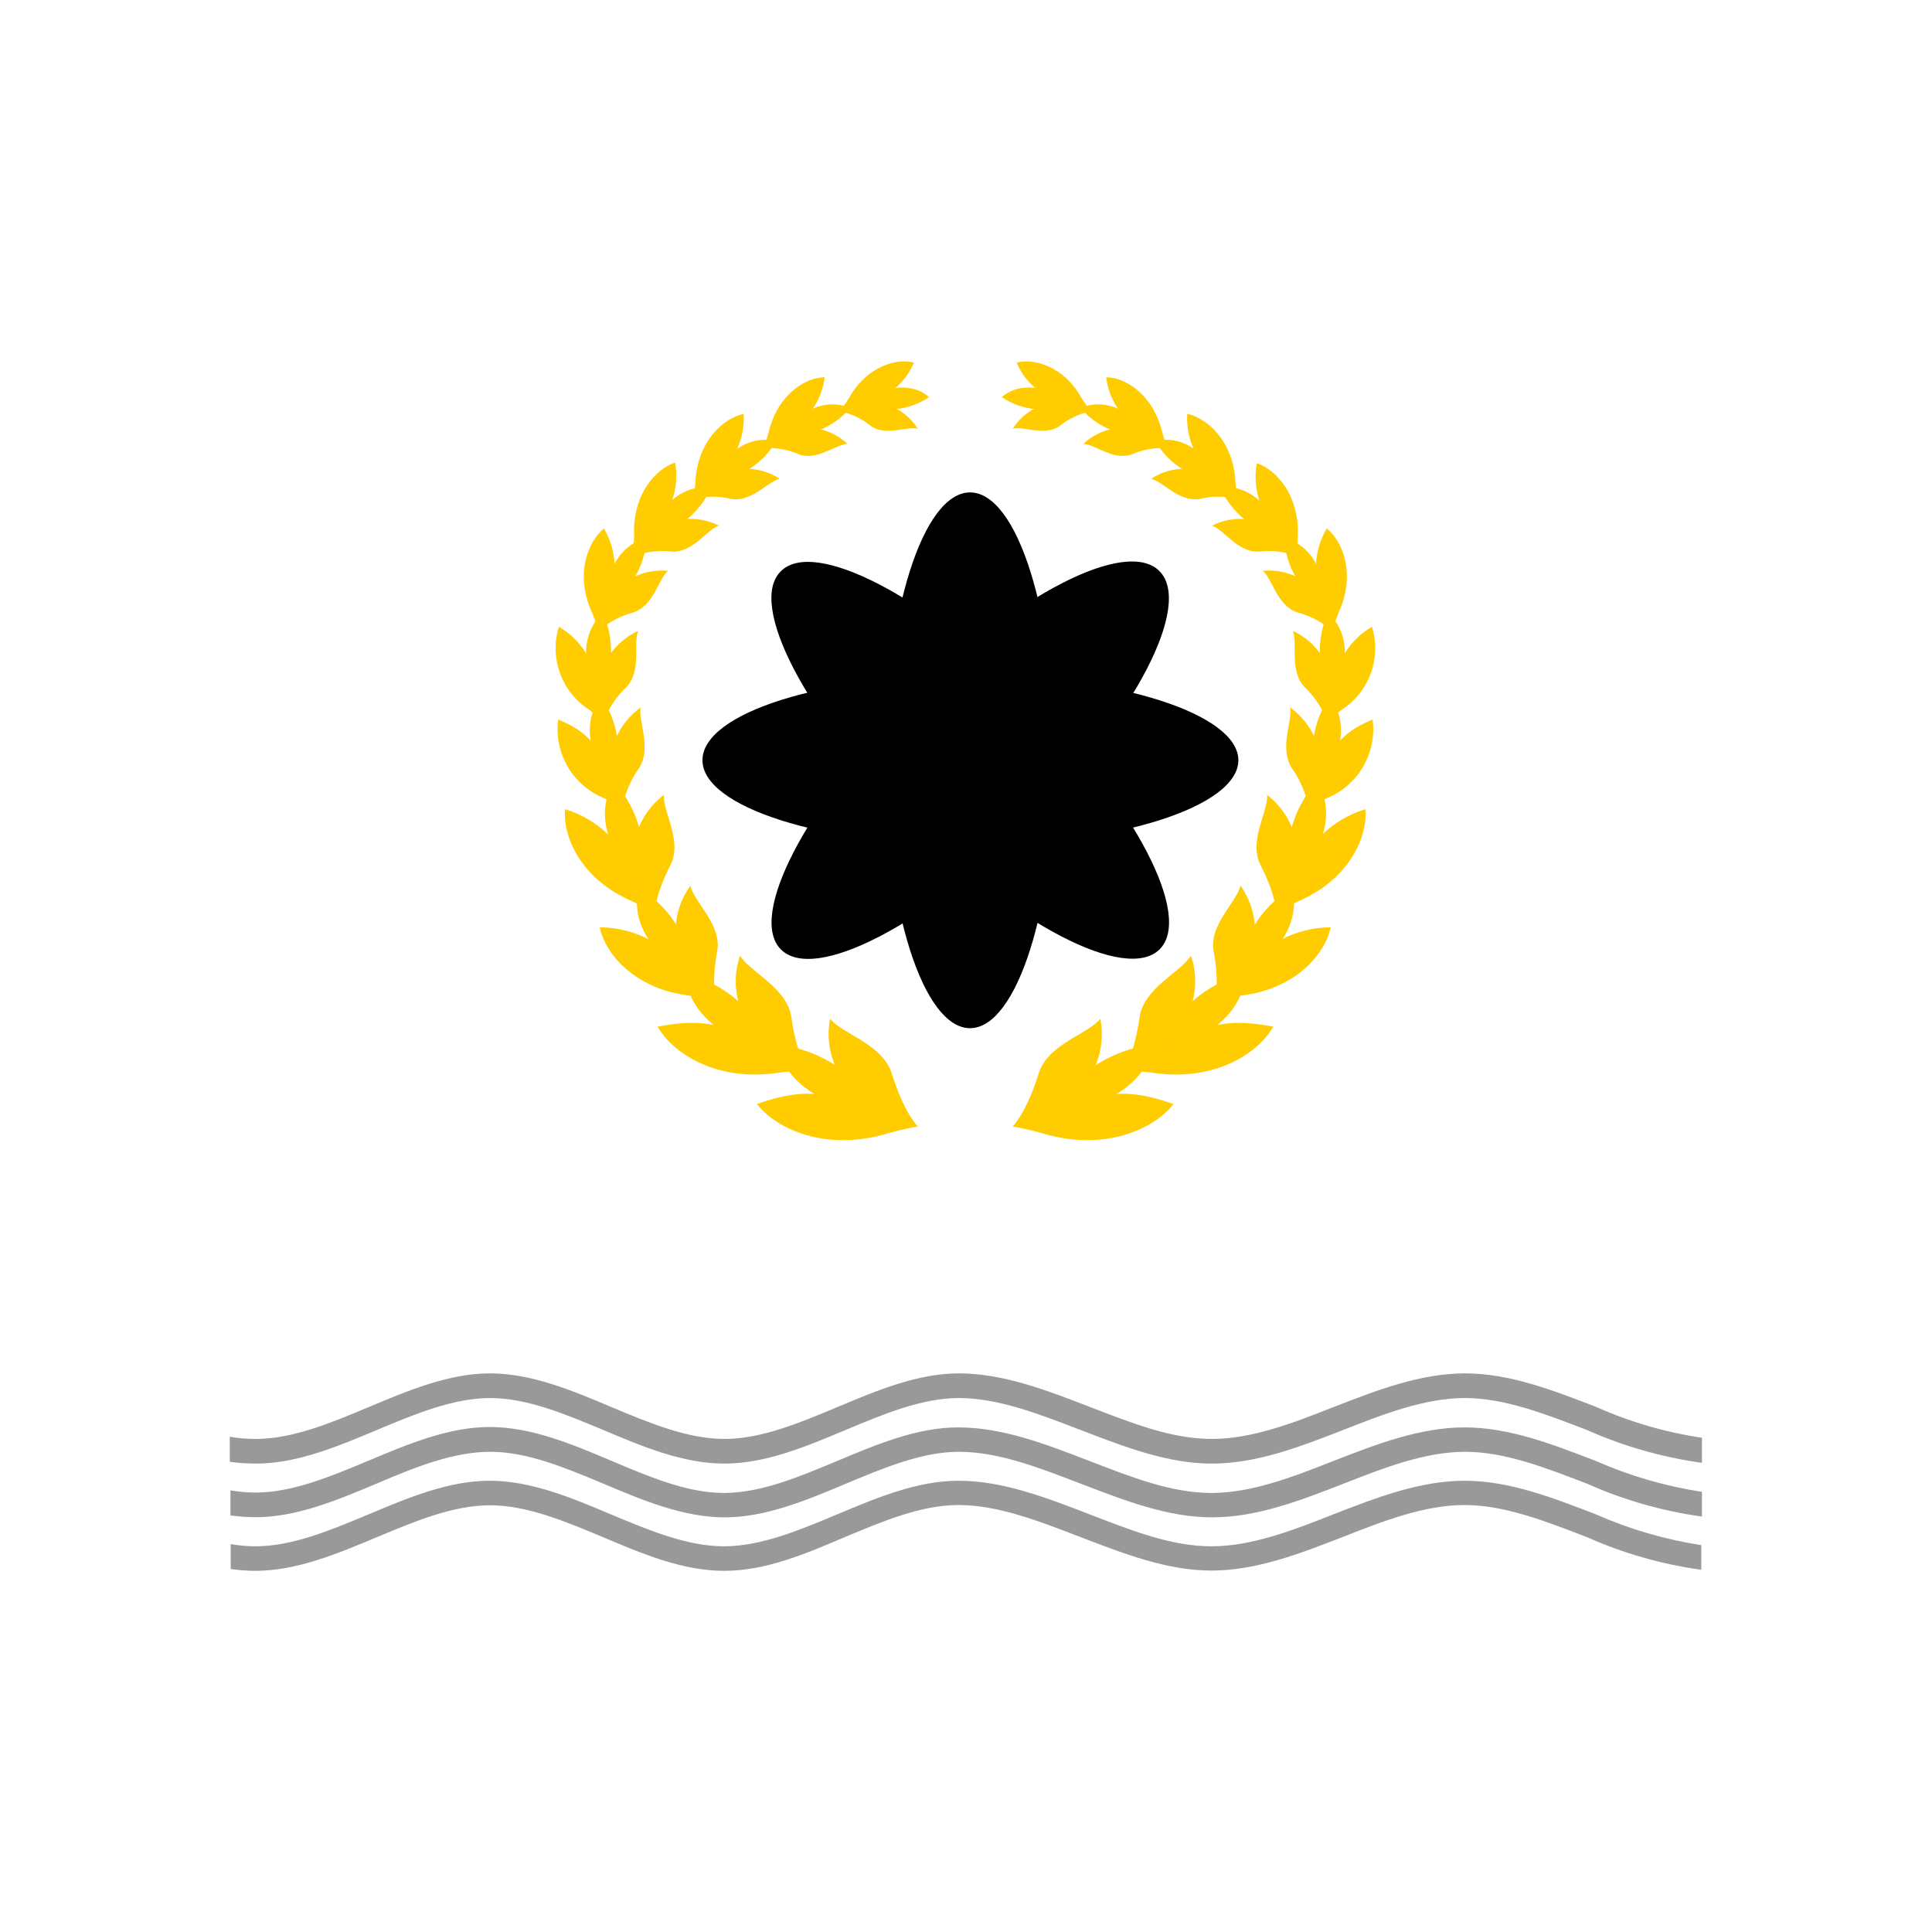
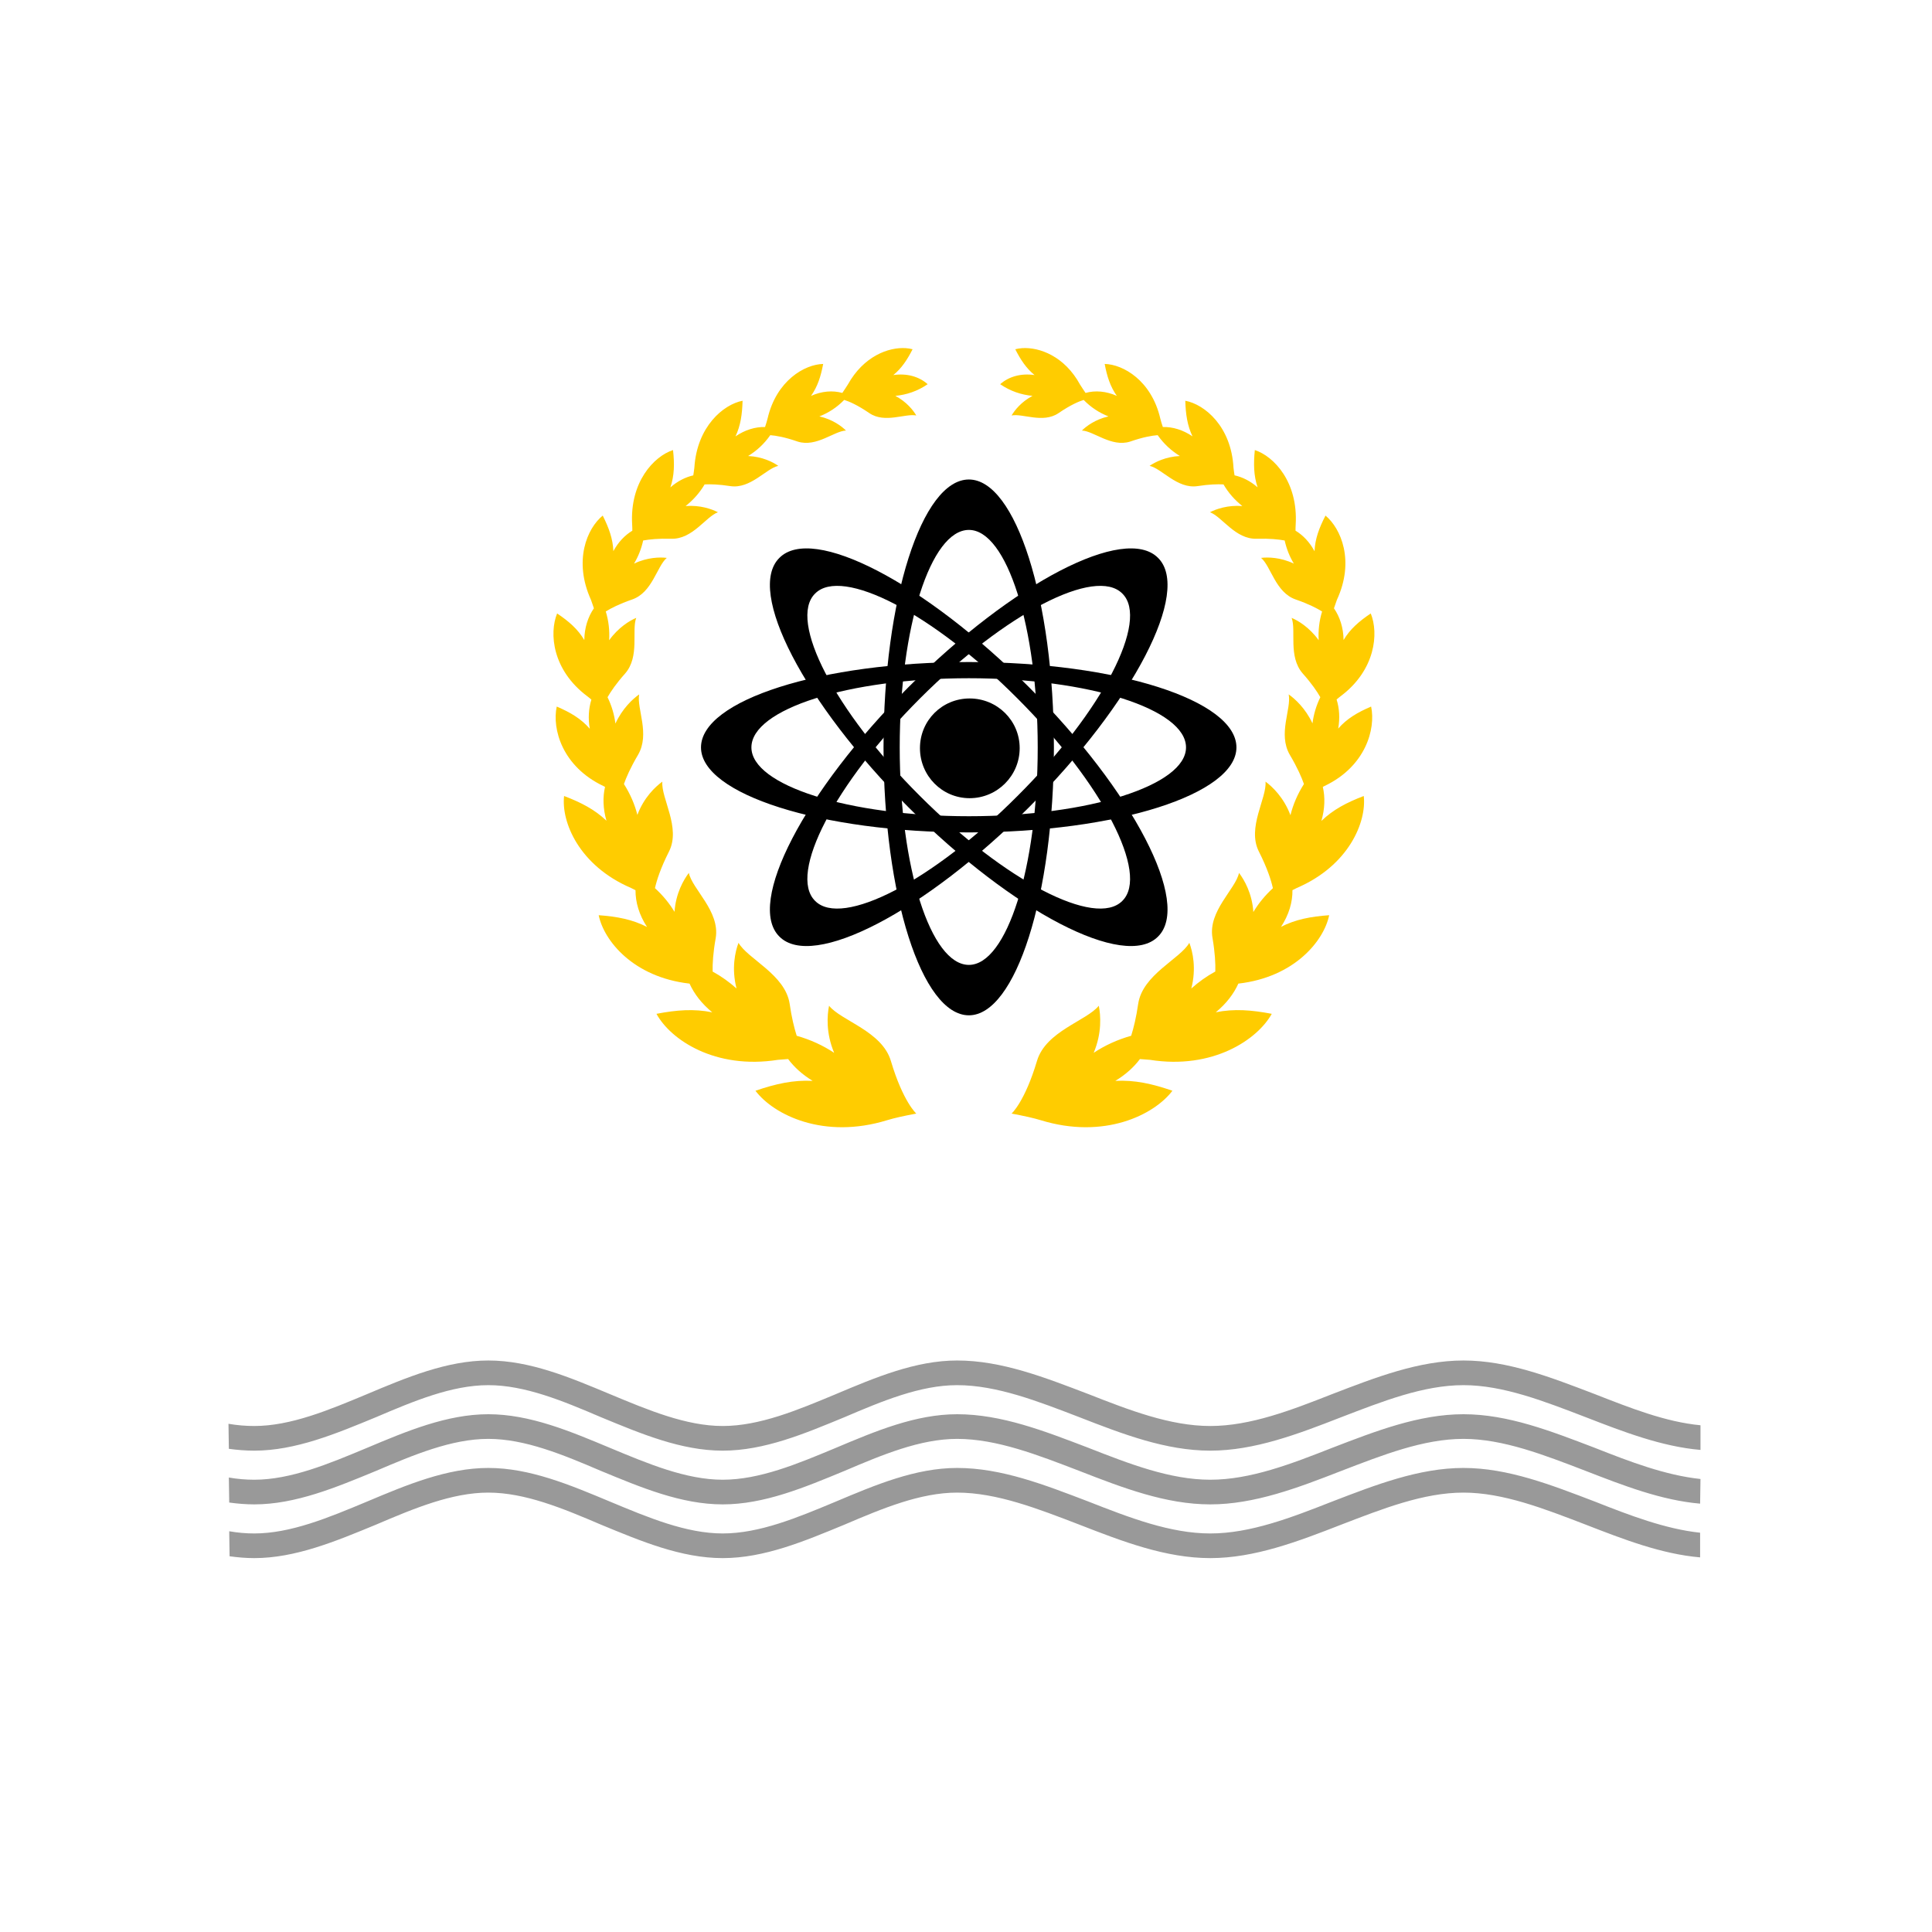
<svg xmlns="http://www.w3.org/2000/svg" id="city_obn" data-name="obn" width="52.5mm" height="52.5mm" viewBox="0 0 148.82 148.82">
-   <g id="obn">
-     <path d="M17.77,118.94a11,11,0,0,0,1.9.17c2.83,0,5.75-1.22,8.67-2.44,3.09-1.3,6.21-2.61,9.38-2.61s6.29,1.3,9.38,2.61c2.92,1.22,5.84,2.44,8.67,2.44s5.75-1.22,8.67-2.44c3.09-1.3,6.21-2.61,9.38-2.61h0c3.43,0,6.77,1.3,10.09,2.58s6.32,2.47,9.41,2.47,6.24-1.22,9.41-2.47c3.34-1.3,6.66-2.58,10.09-2.58h0c3.43,0,6.77,1.3,10.09,2.58a32.24,32.24,0,0,0,8.14,2.38v1.9a32.73,32.73,0,0,1-8.82-2.52c-3.17-1.22-6.35-2.47-9.41-2.47h0c-3.09,0-6.24,1.22-9.41,2.47-3.34,1.3-6.66,2.58-10.09,2.58s-6.75-1.3-10.09-2.58c-3.17-1.22-6.35-2.47-9.41-2.47h0c-2.83,0-5.75,1.22-8.67,2.44C62.08,119.68,59,121,55.79,121s-6.29-1.3-9.38-2.61c-2.92-1.22-5.84-2.44-8.67-2.44s-5.75,1.22-8.67,2.44C26,119.68,22.85,121,19.67,121a14.27,14.27,0,0,1-1.9-.14l0-1.93Zm113.33-8.16v1.9a32.92,32.92,0,0,1-8.84-2.52c-3.17-1.22-6.35-2.47-9.41-2.47h0c-3.09,0-6.24,1.22-9.41,2.47-3.34,1.3-6.66,2.58-10.09,2.58s-6.75-1.3-10.09-2.58c-3.17-1.22-6.35-2.47-9.41-2.47h0c-2.83,0-5.75,1.22-8.67,2.44-3.09,1.3-6.21,2.61-9.38,2.61s-6.29-1.3-9.38-2.61c-2.92-1.22-5.84-2.44-8.67-2.44s-5.75,1.22-8.67,2.44c-3.09,1.3-6.21,2.61-9.38,2.61a15.13,15.13,0,0,1-2-.14l0-1.93a11.4,11.4,0,0,0,2,.17c2.83,0,5.75-1.22,8.67-2.44,3.09-1.3,6.21-2.61,9.38-2.61s6.29,1.3,9.38,2.61c2.92,1.22,5.84,2.44,8.67,2.44s5.75-1.22,8.67-2.44c3.09-1.3,6.21-2.61,9.38-2.61h0c3.43,0,6.77,1.3,10.09,2.58s6.32,2.47,9.41,2.47,6.24-1.22,9.41-2.47c3.34-1.3,6.66-2.58,10.09-2.58h0c3.43,0,6.77,1.3,10.09,2.58a31.3,31.3,0,0,0,8.16,2.38Zm0,4.14v1.9a32.73,32.73,0,0,1-8.82-2.52c-3.17-1.22-6.35-2.47-9.41-2.47h0c-3.09,0-6.24,1.22-9.41,2.47-3.34,1.3-6.66,2.58-10.09,2.58s-6.75-1.3-10.09-2.58c-3.17-1.22-6.35-2.47-9.41-2.47h0c-2.83,0-5.75,1.22-8.67,2.44-3.09,1.3-6.21,2.61-9.38,2.61s-6.29-1.3-9.38-2.61c-2.92-1.22-5.84-2.44-8.67-2.44S32,113,29.06,114.26c-3.09,1.3-6.21,2.61-9.38,2.61a14.7,14.7,0,0,1-1.93-.14l0-1.93a11.32,11.32,0,0,0,1.93.17c2.83,0,5.75-1.22,8.67-2.44,3.09-1.3,6.21-2.61,9.38-2.61s6.29,1.3,9.38,2.61C50,113.75,52.92,115,55.76,115s5.75-1.22,8.67-2.44c3.09-1.3,6.21-2.61,9.38-2.61h0c3.43,0,6.77,1.3,10.09,2.58S90.23,115,93.32,115s6.24-1.22,9.41-2.47c3.34-1.3,6.66-2.58,10.09-2.58h0c3.43,0,6.77,1.3,10.09,2.58a32.43,32.43,0,0,0,8.16,2.38v0Z" style="fill: #999" />
-     <g id="_980254704" data-name=" 980254704">
-       <path d="M74.72,37.93c3.63,0,6.55,9.24,6.55,20.64S78.32,79.2,74.72,79.2,68.17,70,68.17,58.56,71.12,37.93,74.72,37.93Zm0,3.88c2.95,0,5.33,7.51,5.33,16.75s-2.38,16.75-5.33,16.75-5.33-7.51-5.33-16.75S71.77,41.81,74.72,41.81Z" />
-       <path d="M60.15,44c2.55-2.55,11.17,1.9,19.22,9.95S91.9,70.58,89.32,73.13s-11.17-1.9-19.22-9.95S57.57,46.52,60.15,44Zm2.75,2.75C65,44.65,72,48.25,78.52,54.79S88.67,68.31,86.6,70.41,77.53,68.88,71,62.33,60.83,48.81,62.9,46.71Z" />
-       <path d="M54.11,58.56c0-3.63,9.24-6.55,20.64-6.55S95.39,55,95.39,58.56s-9.24,6.55-20.64,6.55S54.11,62.16,54.11,58.56Zm3.88,0c0-2.95,7.51-5.33,16.75-5.33S91.5,55.62,91.5,58.56,84,63.89,74.75,63.89,58,61.51,58,58.56Z" />
-       <path d="M60.15,73.13C57.6,70.58,62.05,62,70.1,53.91S86.77,41.39,89.32,44s-1.9,11.17-9.95,19.22S62.7,75.71,60.15,73.13Zm2.75-2.75c-2.07-2.07,1.53-9.07,8.08-15.62S84.5,44.62,86.6,46.69s-1.53,9.07-8.08,15.62S65,72.45,62.9,70.38Z" />
-       <path d="M74.81,54.79A3.83,3.83,0,1,1,71,58.62,3.83,3.83,0,0,1,74.81,54.79Z" />
-     </g>
-     <g id="_980250608" data-name=" 980250608">
-       <g>
-         <path d="M78,86.77s1-.91,2-4.05c0.68-2.3,3.83-3.06,4.76-4.25,0.26,1.28.4,4.48-3.37,7.14,3.83-1.84,6.07-1.59,9-.57-1.42,1.87-5.27,3.74-10.15,2.24A21.62,21.62,0,0,0,78,86.77Z" style="fill: #fc0" />
-         <path d="M88.84,80.45a10.7,10.7,0,0,0-7.94,5.24C85.58,85.44,88.44,83.08,88.84,80.45Z" style="fill: #fc0" />
-       </g>
-       <g>
-         <path d="M86.49,82.46s0.85-1,1.3-4.14c0.34-2.27,3.23-3.46,3.94-4.71,0.43,1.19,1,4.22-2.21,7.26,3.4-2.27,5.58-2.35,8.56-1.79-1.11,2-4.51,4.31-9.38,3.54C88.13,82.54,87.53,82.52,86.49,82.46Z" style="fill: #fc0" />
-         <path d="M95.92,74.95A10.38,10.38,0,0,0,89.06,81C93.49,80.16,95.9,77.53,95.92,74.95Z" style="fill: #fc0" />
-       </g>
-       <g>
-         <path d="M93.54,77.13s0.45-1.08-.06-3.91c-0.34-2,1.79-3.74,2.07-5A6,6,0,0,1,95.7,75a8.35,8.35,0,0,1,6.8-3.57c-0.4,2-2.66,4.79-7,5.27a19.35,19.35,0,0,0-1.93.37v0Z" style="fill: #fc0" />
-         <path d="M99.5,68.4a8.81,8.81,0,0,0-4.17,6.89C98.87,73.47,100.18,70.64,99.5,68.4Z" style="fill: #fc0" />
-       </g>
-       <g>
-         <path d="M98.28,70.33s0.11-1.16-1.19-3.71c-0.94-1.87.62-4.11,0.51-5.39a6,6,0,0,1,2.1,6.49,8.31,8.31,0,0,1,5.47-5.39c0.2,2-1.13,5.36-5.16,7.09C99.55,69.65,99.07,69.87,98.28,70.33Z" style="fill: #fc0" />
-         <path d="M101.42,60.24a8.65,8.65,0,0,0-2,7.8C102.33,65.28,102.76,62.16,101.42,60.24Z" style="fill: #fc0" />
-       </g>
-       <g>
-         <path d="M100.8,62.31a7.45,7.45,0,0,0-1.33-3.2c-0.94-1.59.11-3.54-.09-4.62a5.86,5.86,0,0,1,2.35,5.58c0.82-2.86,2-3.8,4-4.65a5.73,5.73,0,0,1-3.6,6.09A10,10,0,0,0,100.8,62.31Z" style="fill: #fc0" />
-         <path d="M102.44,53.66a7.35,7.35,0,0,0-.88,6.72C103.66,58,103.72,55.33,102.44,53.66Z" style="fill: #fc0" />
-       </g>
-       <g>
-         <path d="M102.25,55.62a6.79,6.79,0,0,0-1.79-2.72c-1.16-1.3-.48-3.32-0.88-4.31a5.46,5.46,0,0,1,3.15,4.76,5.88,5.88,0,0,1,2.95-5.07,5.62,5.62,0,0,1-2.32,6.38,12,12,0,0,0-1.13,1Z" style="fill: #fc0" />
-         <path d="M102.3,47.2a7,7,0,0,0,.31,6.43C104.17,51,103.75,48.53,102.3,47.2Z" style="fill: #fc0" />
-       </g>
-       <g>
-         <path d="M102.61,48.59a6.5,6.5,0,0,0-2.69-1.42c-1.56-.54-1.9-2.55-2.64-3.2A4.87,4.87,0,0,1,102,46.43a6,6,0,0,1,.2-5.73c1.22,1,2.27,3.51.91,6.49a14.44,14.44,0,0,0-.48,1.39h0Z" style="fill: #fc0" />
-         <path d="M98.93,41.47A6.53,6.53,0,0,0,102,46.71C102.19,43.77,100.71,41.84,98.93,41.47Z" style="fill: #fc0" />
-       </g>
-       <g>
-         <path d="M99.95,42.86a6.19,6.19,0,0,0-3-.37c-1.64.06-2.66-1.7-3.6-2a4.87,4.87,0,0,1,5.3.6,5.9,5.9,0,0,1-1.84-5.41c1.47,0.48,3.34,2.47,3.15,5.75A13.94,13.94,0,0,0,99.95,42.86Z" style="fill: #fc0" />
-         <path d="M94,37.56a6.52,6.52,0,0,0,4.79,3.8C97.82,38.55,95.81,37.3,94,37.56Z" style="fill: #fc0" />
-       </g>
-       <g>
-         <path d="M95.33,38.44a6.08,6.08,0,0,0-2.95,0c-1.56.23-2.78-1.33-3.71-1.56a4.74,4.74,0,0,1,5.19,0,5.68,5.68,0,0,1-2.41-5c1.47,0.31,3.51,2,3.71,5.16,0,0.37.09,0.77,0.2,1.42h0Z" style="fill: #fc0" />
-         <path d="M89,34a6.31,6.31,0,0,0,5,3.09C92.78,34.47,90.68,33.51,89,34Z" style="fill: #fc0" />
-       </g>
-       <g>
-         <path d="M89.91,34.53a5.57,5.57,0,0,0-2.75.48c-1.42.48-2.81-.79-3.71-0.82a4.48,4.48,0,0,1,4.82-.88,5.38,5.38,0,0,1-3.06-4.25c1.42,0,3.6,1.28,4.31,4.22a10.93,10.93,0,0,0,.43,1.28Z" style="fill: #fc0" />
-         <path d="M83.25,31.44a6,6,0,0,0,5.22,2.07C86.91,31.27,84.78,30.73,83.25,31.44Z" style="fill: #fc0" />
-       </g>
-       <g>
-         <path d="M84,31.69a5.43,5.43,0,0,0-2.38,1.13c-1.16.79-2.75,0-3.6,0.2a4.29,4.29,0,0,1,4.17-2,5.14,5.14,0,0,1-3.88-3.09c1.3-.34,3.6.23,5,2.72,0.17,0.28.37,0.57,0.71,1v0Z" style="fill: #fc0" />
-         <path d="M77.16,30.59a5.65,5.65,0,0,0,5.27.54C80.45,29.51,78.35,29.54,77.16,30.59Z" style="fill: #fc0" />
-       </g>
-     </g>
-     <g id="_980223152" data-name=" 980223152">
-       <g>
-         <path d="M70.7,86.77s-1-.91-2-4.05c-0.68-2.3-3.83-3.06-4.76-4.25-0.26,1.28-.4,4.48,3.37,7.14-3.83-1.84-6.07-1.59-9-.57,1.42,1.87,5.27,3.74,10.15,2.24A21.62,21.62,0,0,1,70.7,86.77Z" style="fill: #fc0" />
-         <path d="M59.9,80.45a10.7,10.7,0,0,1,7.94,5.24C63.16,85.44,60.29,83.08,59.9,80.45Z" style="fill: #fc0" />
-       </g>
-       <g>
-         <path d="M62.25,82.46s-0.85-1-1.3-4.14c-0.34-2.27-3.23-3.46-3.94-4.71-0.43,1.19-1,4.22,2.21,7.26-3.4-2.27-5.58-2.35-8.56-1.79,1.11,2,4.51,4.31,9.38,3.54C60.6,82.54,61.2,82.52,62.25,82.46Z" style="fill: #fc0" />
-         <path d="M52.81,74.95A10.38,10.38,0,0,1,59.67,81C55.25,80.16,52.84,77.53,52.81,74.95Z" style="fill: #fc0" />
-       </g>
-       <g>
-         <path d="M55.19,77.13s-0.45-1.08.06-3.91c0.34-2-1.79-3.74-2.07-5A6,6,0,0,0,53,75a8.35,8.35,0,0,0-6.8-3.57c0.4,2,2.66,4.79,7,5.27a19.35,19.35,0,0,1,1.93.37v0Z" style="fill: #fc0" />
-         <path d="M49.24,68.4a8.81,8.81,0,0,1,4.17,6.89C49.86,73.47,48.56,70.64,49.24,68.4Z" style="fill: #fc0" />
-       </g>
-       <g>
-         <path d="M50.46,70.33s-0.11-1.16,1.19-3.71c0.94-1.87-.62-4.11-0.51-5.39A6,6,0,0,0,49,67.72a8.31,8.31,0,0,0-5.47-5.39c-0.2,2,1.13,5.36,5.16,7.09C49.18,69.65,49.66,69.87,50.46,70.33Z" style="fill: #fc0" />
-         <path d="M47.31,60.24a8.65,8.65,0,0,1,2,7.8C46.4,65.28,46,62.16,47.31,60.24Z" style="fill: #fc0" />
-       </g>
-       <g>
-         <path d="M47.93,62.31a7.45,7.45,0,0,1,1.33-3.2c0.94-1.59-.11-3.54.09-4.62A5.86,5.86,0,0,0,47,60.07c-0.82-2.86-2-3.8-4-4.65a5.73,5.73,0,0,0,3.6,6.09A10,10,0,0,1,47.93,62.31Z" style="fill: #fc0" />
-         <path d="M46.29,53.66a7.35,7.35,0,0,1,.88,6.72C45.07,58,45,55.33,46.29,53.66Z" style="fill: #fc0" />
-       </g>
-       <g>
-         <path d="M46.49,55.62a6.79,6.79,0,0,1,1.79-2.72c1.16-1.3.48-3.32,0.88-4.31A5.46,5.46,0,0,0,46,53.35a5.88,5.88,0,0,0-2.95-5.07,5.62,5.62,0,0,0,2.32,6.38,12,12,0,0,1,1.13,1Z" style="fill: #fc0" />
-         <path d="M46.43,47.2a7,7,0,0,1-.31,6.43C44.56,51,45,48.53,46.43,47.2Z" style="fill: #fc0" />
-       </g>
-       <g>
-         <path d="M46.12,48.59a6.5,6.5,0,0,1,2.69-1.42c1.56-.54,1.9-2.55,2.64-3.2a4.87,4.87,0,0,0-4.73,2.47,6,6,0,0,0-.2-5.73c-1.22,1-2.27,3.51-.91,6.49a14.44,14.44,0,0,1,.48,1.39h0Z" style="fill: #fc0" />
-         <path d="M49.8,41.47a6.53,6.53,0,0,1-3.12,5.24C46.54,43.77,48,41.84,49.8,41.47Z" style="fill: #fc0" />
-       </g>
-       <g>
-         <path d="M48.78,42.86a6.19,6.19,0,0,1,3-.37c1.64,0.06,2.66-1.7,3.6-2a4.87,4.87,0,0,0-5.3.6A5.9,5.9,0,0,0,52,35.63c-1.47.48-3.34,2.47-3.15,5.75C48.81,41.75,48.81,42.18,48.78,42.86Z" style="fill: #fc0" />
-         <path d="M54.77,37.56A6.52,6.52,0,0,1,50,41.36C50.91,38.55,52.92,37.3,54.77,37.56Z" style="fill: #fc0" />
-       </g>
-       <g>
-         <path d="M53.4,38.44a6.08,6.08,0,0,1,2.95,0c1.56,0.23,2.78-1.33,3.71-1.56a4.74,4.74,0,0,0-5.19,0,5.68,5.68,0,0,0,2.41-5c-1.47.31-3.51,2-3.71,5.16,0,0.37-.09.77-0.2,1.42h0Z" style="fill: #fc0" />
-         <path d="M59.78,34a6.31,6.31,0,0,1-5,3.09C56,34.47,58.05,33.51,59.78,34Z" style="fill: #fc0" />
-       </g>
-       <g>
-         <path d="M58.82,34.53a5.57,5.57,0,0,1,2.75.48c1.42,0.48,2.81-.79,3.71-0.82a4.48,4.48,0,0,0-4.82-.88,5.38,5.38,0,0,0,3.06-4.25c-1.42,0-3.6,1.28-4.31,4.22a10.93,10.93,0,0,1-.43,1.28Z" style="fill: #fc0" />
-         <path d="M65.48,31.44a6,6,0,0,1-5.22,2.07C61.82,31.27,63.95,30.73,65.48,31.44Z" style="fill: #fc0" />
-       </g>
-       <g>
-         <path d="M64.71,31.69a5.43,5.43,0,0,1,2.38,1.13c1.16,0.79,2.75,0,3.6.2a4.29,4.29,0,0,0-4.17-2,5.14,5.14,0,0,0,3.88-3.09c-1.3-.34-3.6.23-5,2.72-0.17.28-.37,0.57-0.71,1v0Z" style="fill: #fc0" />
-         <path d="M71.57,30.59a5.65,5.65,0,0,1-5.27.54C68.29,29.51,70.38,29.54,71.57,30.59Z" style="fill: #fc0" />
-       </g>
-     </g>
+   <g transform="matrix(0.02834667,0,0,0.02834667,-1190.677,-596.2722)" style="clip-rule:evenodd;fill-rule:evenodd;image-rendering:optimizeQuality;shape-rendering:geometricPrecision;text-rendering:geometricPrecision" id="obn">
+     <path class="fil2" d="m 44637,22338 c 127,0 231,326 231,728 0,402 -104,728 -231,728 -128,0 -232,-326 -232,-728 0,-402 104,-728 232,-728 z m 0,137 c 103,0 187,264 187,591 0,326 -84,591 -187,591 -104,0 -188,-265 -188,-591 0,-327 84,-591 188,-591 z" id="path860" style="fill:#000000" />
+     <path class="fil2" d="m 44122,22551 c 90,-91 394,67 678,351 284,284 442,588 351,678 -90,91 -394,-67 -678,-351 -284,-284 -442,-588 -351,-678 z m 97,97 c 73,-74 320,54 550,285 231,231 359,477 285,550 -73,74 -319,-54 -550,-285 -231,-230 -359,-477 -285,-550 z" id="path862" style="fill:#000000" />
+     <path class="fil2" d="m 43909,23066 c 0,-128 326,-232 728,-232 402,0 727,104 727,232 0,127 -325,231 -727,231 -402,0 -728,-104 -728,-231 z m 137,0 c 0,-104 264,-188 591,-188 326,0 590,84 590,188 0,103 -264,187 -590,187 -327,0 -591,-84 -591,-187 z" id="path864" style="fill:#000000" />
+     <path class="fil2" d="m 44122,23580 c -91,-90 67,-394 351,-678 284,-284 588,-442 678,-351 91,90 -67,394 -351,678 -284,284 -588,442 -678,351 z m 97,-97 c -74,-73 54,-319 285,-550 231,-231 477,-359 550,-285 74,73 -54,320 -285,550 -230,231 -477,359 -550,285 z" id="path866" style="fill:#000000" />
+     <path class="fil2" d="m 44639,22933 c 75,0 136,60 136,135 0,75 -61,136 -136,136 -75,0 -135,-61 -135,-136 0,-75 60,-135 135,-135 z" id="path868" style="fill:#000000" />
+     <path style="clip-rule:evenodd;fill-rule:evenodd;image-rendering:optimizeQuality;shape-rendering:geometricPrecision;text-rendering:geometricPrecision;fill:#ffcc00" d="M 87.205 33.521 C 85.54 33.415 83.154 34.299 81.635 37.027 C 81.507 37.24 81.287 37.558 81.104 37.834 C 80.176 37.573 79.128 37.658 78.09 38.117 C 78.722 37.226 79.035 36.24 79.26 35.043 C 77.488 35.078 74.761 36.638 73.91 40.287 C 73.849 40.53 73.768 40.803 73.664 41.115 C 72.72 41.092 71.735 41.391 70.818 42.016 C 71.314 40.969 71.462 39.882 71.5 38.586 C 69.657 38.94 67.105 41.067 66.857 45.035 C 66.843 45.227 66.783 45.547 66.754 45.771 C 65.985 45.946 65.231 46.332 64.547 46.93 C 64.933 45.797 64.953 44.669 64.803 43.334 C 62.96 43.936 60.621 46.417 60.869 50.527 C 60.882 50.701 60.883 50.897 60.885 51.098 C 60.161 51.535 59.528 52.199 59.059 53.066 C 59.013 51.884 58.631 50.835 58.035 49.643 C 56.512 50.883 55.202 54 56.902 57.756 C 56.985 57.972 57.093 58.318 57.184 58.57 C 56.605 59.41 56.276 60.46 56.26 61.627 C 55.642 60.583 54.779 59.83 53.643 59.066 C 52.863 60.98 53.181 64.523 56.547 67.039 C 56.672 67.13 56.809 67.249 56.943 67.361 C 56.678 68.216 56.614 69.172 56.789 70.17 C 55.952 69.201 54.922 68.595 53.605 68.031 C 53.145 70.193 54.137 73.808 58.105 75.686 C 58.153 75.708 58.208 75.742 58.256 75.766 C 58.027 76.755 58.06 77.866 58.393 79.023 C 57.264 77.945 55.947 77.266 54.314 76.643 C 54.031 79.123 55.732 83.339 60.764 85.5 C 60.901 85.565 61.052 85.644 61.191 85.713 C 61.182 86.871 61.54 88.091 62.301 89.254 C 60.896 88.53 59.429 88.251 57.646 88.121 C 58.141 90.56 60.963 94.091 66.393 94.707 C 66.842 95.699 67.57 96.646 68.58 97.473 C 66.815 97.114 65.143 97.245 63.209 97.617 C 64.555 100.098 68.843 103.004 74.902 102.047 C 75.154 102.022 75.6 101.996 75.885 101.971 C 76.474 102.758 77.263 103.475 78.248 104.072 C 76.388 103.972 74.688 104.356 72.74 105.023 C 74.512 107.362 79.331 109.735 85.426 107.857 C 86.134 107.645 86.914 107.469 88.225 107.221 C 88.225 107.221 86.949 106.087 85.779 102.154 C 84.929 99.284 80.995 98.291 79.826 96.838 C 79.643 97.752 79.512 99.462 80.318 101.373 C 79.242 100.659 78.035 100.104 76.711 99.73 C 76.469 98.964 76.224 97.975 76.035 96.662 C 75.61 93.827 71.995 92.338 71.109 90.779 C 70.785 91.631 70.418 93.24 70.918 95.176 C 70.227 94.561 69.461 94.011 68.617 93.547 C 68.6 92.785 68.659 91.737 68.914 90.318 C 69.339 87.732 66.645 85.606 66.326 84.047 C 65.821 84.713 65.066 86.015 64.947 87.797 C 64.448 86.968 63.816 86.204 63.064 85.516 C 63.235 84.749 63.607 83.589 64.414 81.992 C 65.583 79.689 63.634 76.854 63.775 75.26 C 63.107 75.746 61.999 76.781 61.371 78.463 C 61.111 77.435 60.679 76.436 60.076 75.49 C 60.304 74.844 60.69 73.941 61.438 72.674 C 62.607 70.654 61.295 68.243 61.543 66.861 C 60.931 67.29 59.93 68.207 59.256 69.67 C 59.146 68.793 58.892 67.942 58.498 67.131 C 58.824 66.566 59.319 65.828 60.197 64.842 C 61.615 63.212 60.799 60.697 61.26 59.492 C 60.628 59.757 59.536 60.417 58.654 61.646 C 58.708 60.722 58.608 59.79 58.328 58.875 C 58.845 58.555 59.63 58.15 60.869 57.721 C 62.818 57.047 63.244 54.532 64.201 53.717 C 63.548 53.635 62.338 53.656 61.047 54.268 C 61.456 53.592 61.751 52.845 61.928 52.041 C 62.527 51.934 63.367 51.842 64.627 51.873 C 66.682 51.944 67.958 49.747 69.127 49.322 C 68.538 49.018 67.415 48.616 66.014 48.725 C 66.73 48.159 67.357 47.47 67.846 46.641 C 68.433 46.616 69.202 46.631 70.33 46.807 C 72.279 47.09 73.768 45.105 74.938 44.857 C 74.43 44.492 73.398 43.969 72.033 43.908 C 72.852 43.409 73.579 42.745 74.166 41.9 C 74.719 41.943 75.578 42.09 76.814 42.52 C 78.622 43.086 80.323 41.492 81.457 41.457 C 81.032 41.032 80.153 40.377 78.895 40.094 C 79.771 39.753 80.581 39.229 81.285 38.506 C 81.759 38.654 82.537 38.978 83.725 39.791 C 85.213 40.783 87.162 39.791 88.225 40.004 C 87.939 39.514 87.297 38.693 86.209 38.117 C 87.281 38.013 88.342 37.668 89.322 36.992 C 88.48 36.248 87.309 35.924 86.014 36.113 C 86.81 35.465 87.348 34.65 87.869 33.627 C 87.665 33.574 87.443 33.537 87.205 33.521 z M 98.422 33.521 C 98.183 33.537 97.96 33.574 97.756 33.627 C 98.277 34.651 98.815 35.464 99.613 36.113 C 98.318 35.924 97.145 36.248 96.303 36.992 C 97.283 37.668 98.344 38.013 99.416 38.117 C 98.328 38.693 97.688 39.514 97.402 40.004 C 98.465 39.791 100.414 40.783 101.902 39.791 C 103.09 38.979 103.868 38.656 104.342 38.508 C 105.046 39.23 105.855 39.753 106.73 40.094 C 105.473 40.377 104.595 41.032 104.17 41.457 C 105.304 41.492 107.003 43.086 108.811 42.52 C 110.055 42.087 110.914 41.941 111.467 41.9 C 112.063 42.745 112.791 43.409 113.607 43.908 C 112.247 43.969 111.218 44.492 110.689 44.857 C 111.859 45.105 113.346 47.09 115.295 46.807 C 116.438 46.629 117.216 46.614 117.805 46.641 C 118.285 47.47 118.906 48.159 119.619 48.725 C 118.214 48.614 117.09 49.017 116.5 49.322 C 117.669 49.747 118.945 51.944 121 51.873 C 122.258 51.842 123.097 51.934 123.695 52.041 C 123.873 52.845 124.171 53.592 124.58 54.268 C 123.289 53.656 122.079 53.635 121.426 53.717 C 122.382 54.532 122.807 57.047 124.756 57.721 C 125.997 58.151 126.782 58.557 127.299 58.877 C 127.02 59.791 126.917 60.721 126.971 61.645 C 126.089 60.416 124.996 59.757 124.365 59.492 C 124.826 60.697 124.012 63.212 125.43 64.842 C 126.308 65.828 126.803 66.566 127.129 67.131 C 126.738 67.935 126.484 68.781 126.373 69.65 C 125.696 68.2 124.691 67.288 124.082 66.861 C 124.365 68.243 123.02 70.654 124.189 72.674 C 124.937 73.941 125.324 74.844 125.551 75.49 C 124.943 76.445 124.509 77.452 124.252 78.49 C 123.618 76.803 122.52 75.747 121.85 75.26 C 121.991 76.854 120.044 79.689 121.213 81.992 C 122.021 83.591 122.392 84.753 122.562 85.52 C 121.809 86.212 121.177 86.98 120.68 87.814 C 120.564 86.024 119.805 84.716 119.299 84.047 C 118.98 85.606 116.287 87.732 116.748 90.318 C 116.989 91.733 117.039 92.779 117.018 93.541 C 116.17 94.006 115.401 94.558 114.707 95.176 C 115.207 93.24 114.84 91.631 114.516 90.779 C 113.63 92.338 110.015 93.827 109.59 96.662 C 109.401 97.973 109.157 98.962 108.916 99.729 C 107.591 100.102 106.383 100.658 105.307 101.371 C 106.112 99.46 105.982 97.752 105.799 96.838 C 104.63 98.291 100.696 99.284 99.846 102.154 C 98.676 106.087 97.402 107.221 97.402 107.221 C 98.713 107.469 99.493 107.645 100.201 107.857 C 106.296 109.735 111.115 107.362 112.887 105.023 C 110.957 104.355 109.255 103.972 107.389 104.072 C 108.376 103.475 109.17 102.76 109.758 101.973 C 110.037 101.997 110.477 102.022 110.725 102.047 C 116.784 103.004 121.071 100.098 122.453 97.617 C 120.507 97.246 118.828 97.112 117.064 97.467 C 118.069 96.641 118.791 95.696 119.236 94.707 C 124.664 94.09 127.486 90.559 127.98 88.121 C 126.208 88.25 124.743 88.525 123.346 89.24 C 124.105 88.08 124.461 86.864 124.445 85.709 C 124.581 85.641 124.733 85.564 124.861 85.5 C 129.893 83.339 131.594 79.123 131.311 76.643 C 129.667 77.27 128.357 77.955 127.232 79.045 C 127.567 77.879 127.599 76.762 127.369 75.766 C 127.417 75.742 127.472 75.708 127.52 75.686 C 131.488 73.808 132.48 70.193 132.02 68.031 C 130.711 68.592 129.684 69.194 128.85 70.152 C 129.025 69.156 128.964 68.202 128.695 67.35 C 128.824 67.242 128.957 67.127 129.078 67.039 C 132.444 64.523 132.764 60.98 131.984 59.066 C 130.849 59.83 129.985 60.582 129.367 61.625 C 129.351 60.458 129.02 59.41 128.441 58.57 C 128.532 58.318 128.642 57.972 128.725 57.756 C 130.461 54 129.115 50.883 127.627 49.643 C 127.01 50.838 126.62 51.89 126.572 53.076 C 126.102 52.204 125.467 51.534 124.74 51.096 C 124.742 50.896 124.743 50.7 124.756 50.527 C 125.004 46.417 122.665 43.936 120.822 43.334 C 120.691 44.666 120.71 45.791 121.088 46.922 C 120.4 46.323 119.639 45.939 118.869 45.768 C 118.84 45.545 118.782 45.226 118.768 45.035 C 118.555 41.067 116.005 38.94 114.127 38.586 C 114.164 39.881 114.322 40.968 114.82 42.014 C 113.901 41.39 112.91 41.091 111.963 41.115 C 111.859 40.803 111.777 40.53 111.717 40.287 C 110.866 36.638 108.137 35.078 106.365 35.043 C 106.589 36.239 106.904 37.226 107.535 38.117 C 106.497 37.658 105.451 37.573 104.523 37.834 C 104.34 37.558 104.12 37.24 103.992 37.027 C 102.504 34.299 100.093 33.415 98.422 33.521 z " transform="matrix(28.22222,0,0,28.22222,42004.111,21035)" id="path874" />
+     <path class="fil8" d="m 42627,25196 c 23,4 45,6 68,6 99,0 202,-43 305,-86 109,-46 219,-92 331,-92 113,0 222,46 332,92 103,43 206,86 305,86 100,0 203,-43 306,-86 109,-46 218,-92 331,-92 l 0,0 0,0 c 121,0 238,46 356,91 112,44 223,87 332,87 109,0 220,-43 332,-87 117,-45 235,-91 356,-91 l 0,0 0,0 c 121,0 238,46 356,91 96,38 193,75 287,85 l 0,67 c -105,-9 -208,-49 -311,-89 -112,-43 -224,-87 -332,-87 l 0,0 0,0 c -109,0 -220,44 -332,87 -118,46 -236,91 -356,91 -121,0 -238,-45 -356,-91 -112,-43 -224,-87 -332,-87 l 0,0 0,0 c -100,0 -203,43 -306,87 -109,45 -218,91 -331,91 -113,0 -222,-46 -331,-91 -103,-44 -206,-87 -306,-87 -99,0 -202,43 -305,87 -109,45 -219,91 -331,91 -23,0 -45,-2 -67,-5 l -1,-68 z m 3998,-288 0,67 c -105,-9 -209,-49 -312,-89 -112,-43 -224,-87 -332,-87 l 0,0 0,0 c -109,0 -220,44 -332,87 -118,46 -236,91 -356,91 -121,0 -238,-45 -356,-91 -112,-43 -224,-87 -332,-87 l 0,0 0,0 c -100,0 -203,43 -306,87 -109,45 -218,91 -331,91 -113,0 -222,-46 -331,-91 -103,-44 -206,-87 -306,-87 -99,0 -202,43 -305,87 -109,45 -219,91 -331,91 -24,0 -47,-2 -69,-5 l -1,-68 c 23,4 47,6 70,6 99,0 202,-43 305,-86 109,-46 219,-92 331,-92 113,0 222,46 332,92 103,43 206,86 305,86 100,0 203,-43 306,-86 109,-46 218,-92 331,-92 l 0,0 0,0 c 121,0 238,46 356,91 112,44 223,87 332,87 109,0 220,-43 332,-87 117,-45 235,-91 356,-91 l 0,0 0,0 c 121,0 238,46 356,91 97,38 193,76 288,85 z m 0,146 -1,67 c -105,-9 -208,-49 -311,-89 -112,-43 -224,-87 -332,-87 l 0,0 0,0 c -109,0 -220,44 -332,87 -118,46 -236,91 -356,91 -121,0 -238,-45 -356,-91 -112,-43 -224,-87 -332,-87 l 0,0 0,0 c -100,0 -203,43 -306,87 -109,45 -218,91 -331,91 -113,0 -222,-46 -331,-91 -103,-44 -206,-87 -306,-87 -99,0 -202,43 -305,87 -109,45 -219,91 -331,91 -23,0 -46,-2 -68,-5 l -1,-68 c 23,4 46,6 69,6 99,0 202,-43 305,-86 109,-46 219,-92 331,-92 113,0 222,46 332,92 103,43 206,86 305,86 100,0 203,-43 306,-86 109,-46 218,-92 331,-92 l 0,0 0,0 c 121,0 238,46 356,91 112,44 223,87 332,87 109,0 220,-43 332,-87 117,-45 235,-91 356,-91 l 0,0 0,0 c 121,0 238,46 356,91 96,38 193,75 288,85 z" id="path856" style="fill:#999999;fill-rule:nonzero" />
  </g>
</svg>
